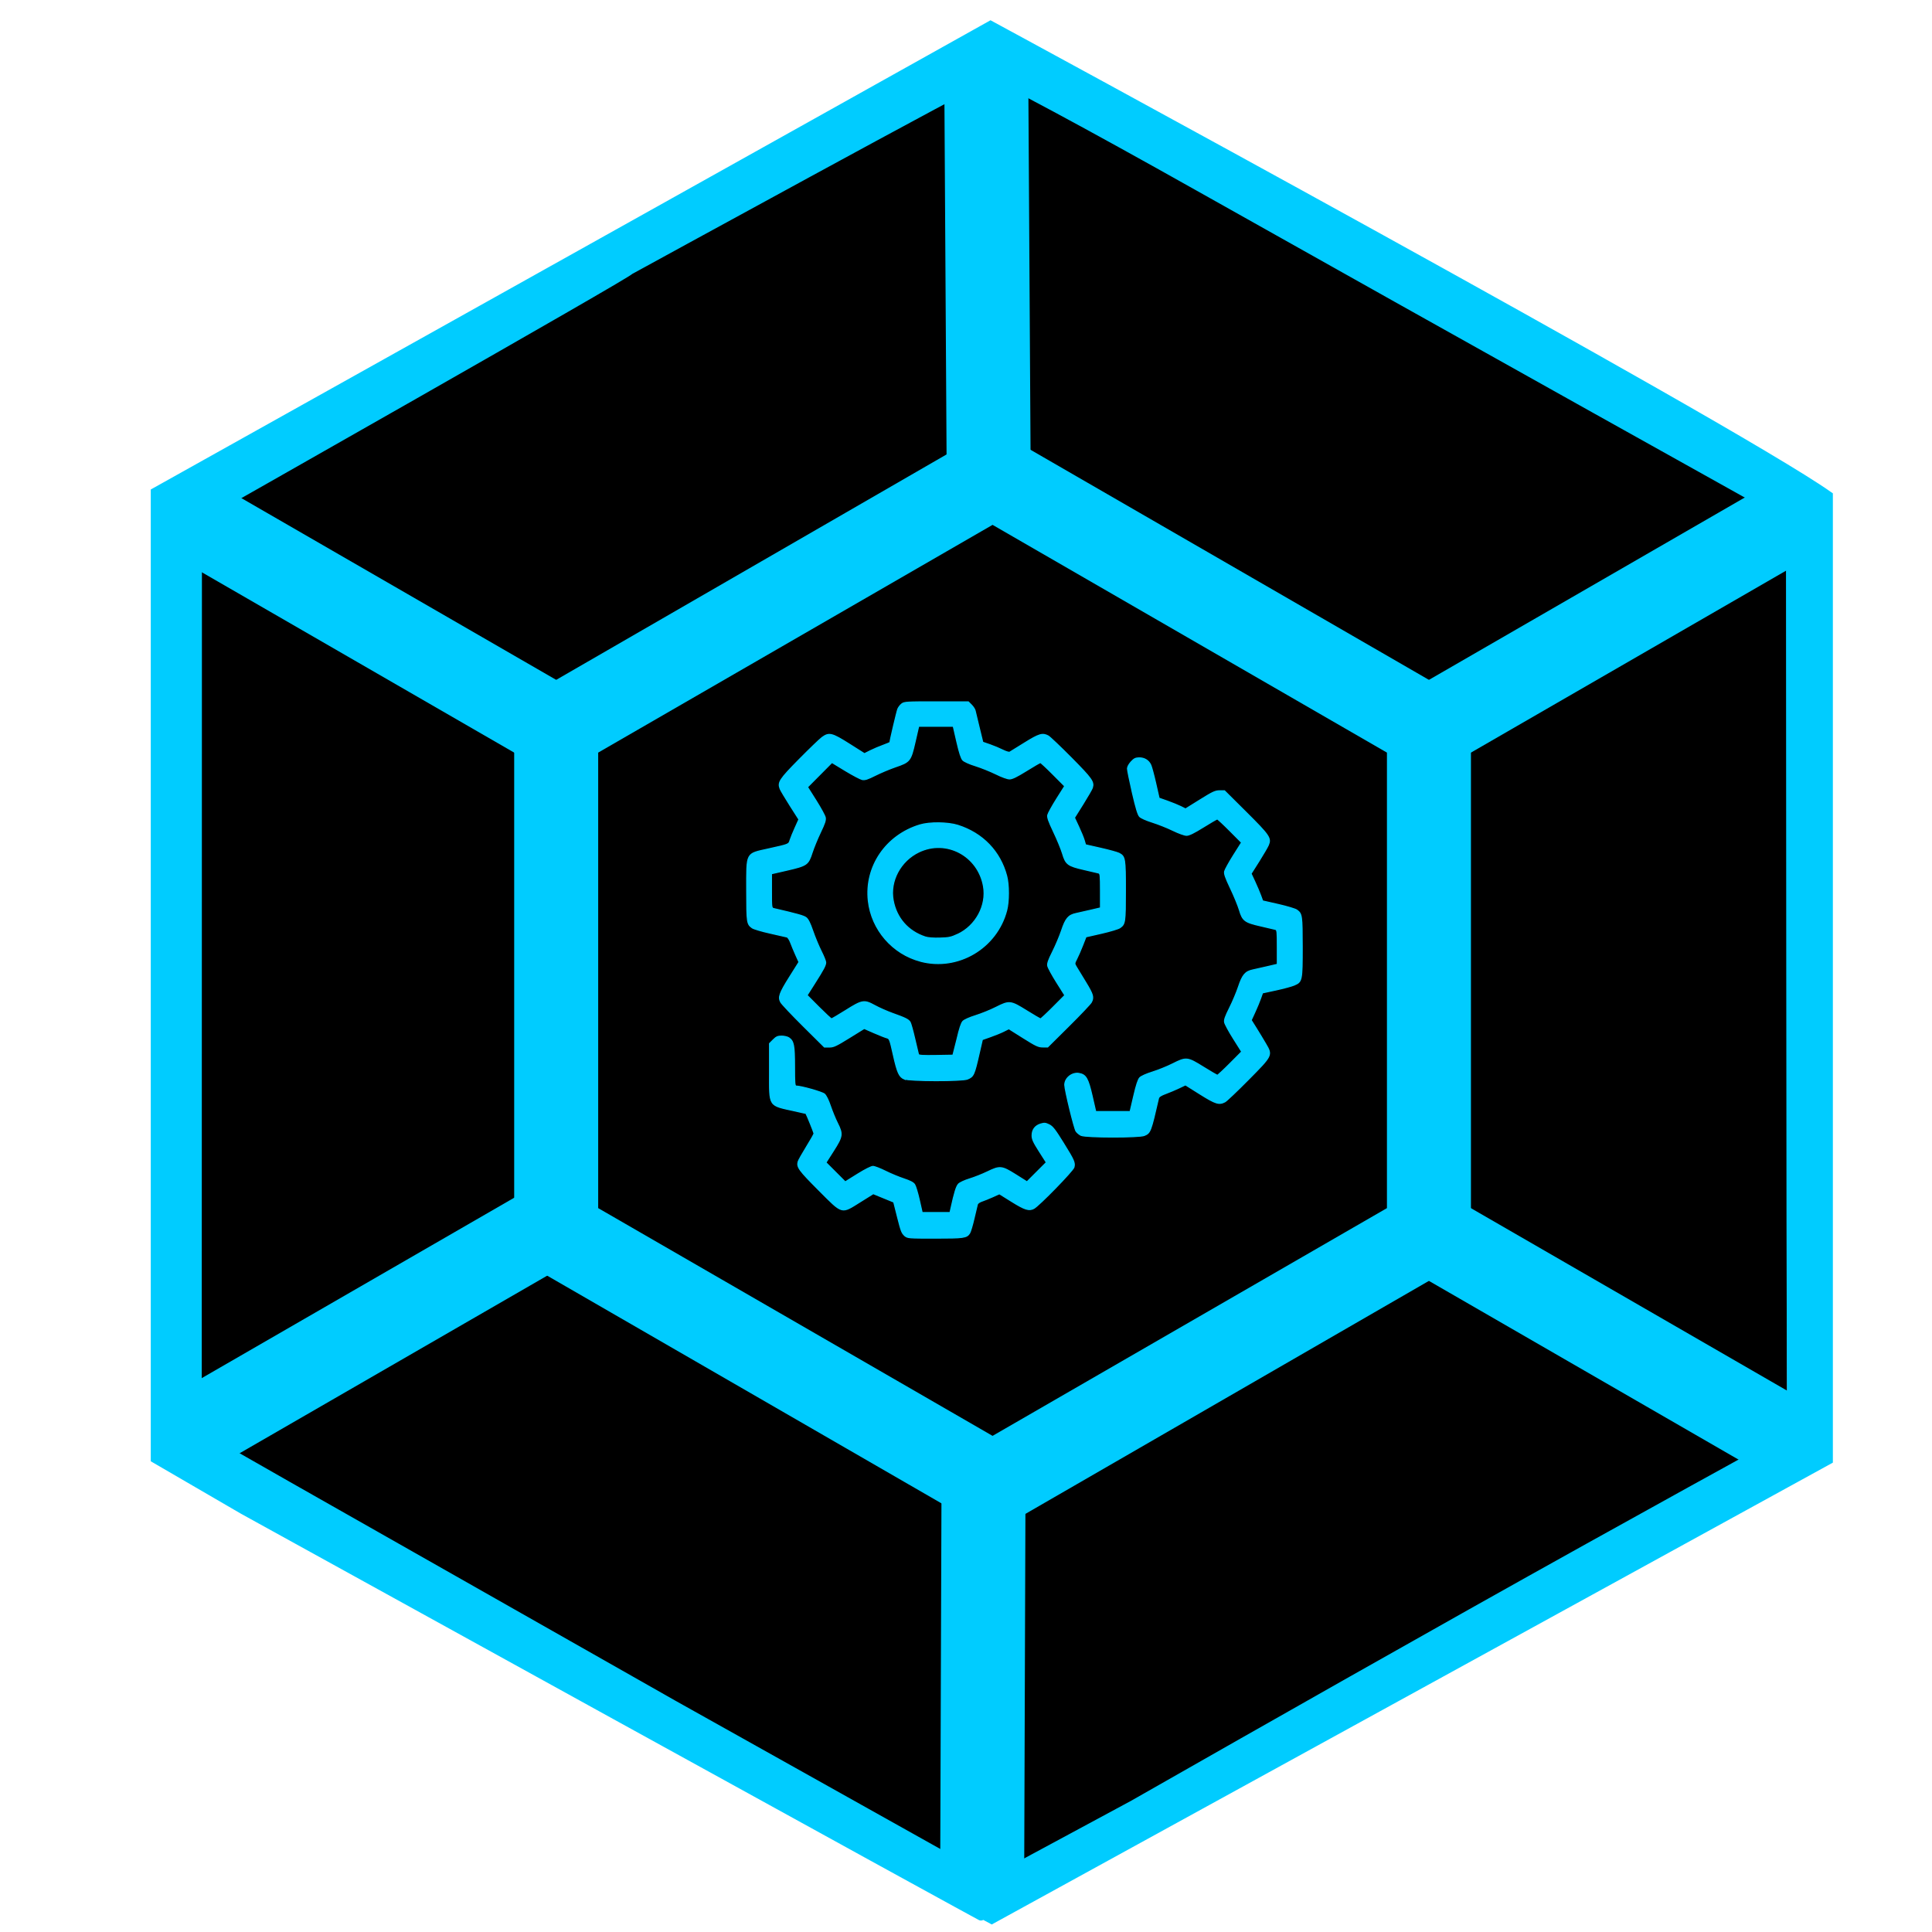
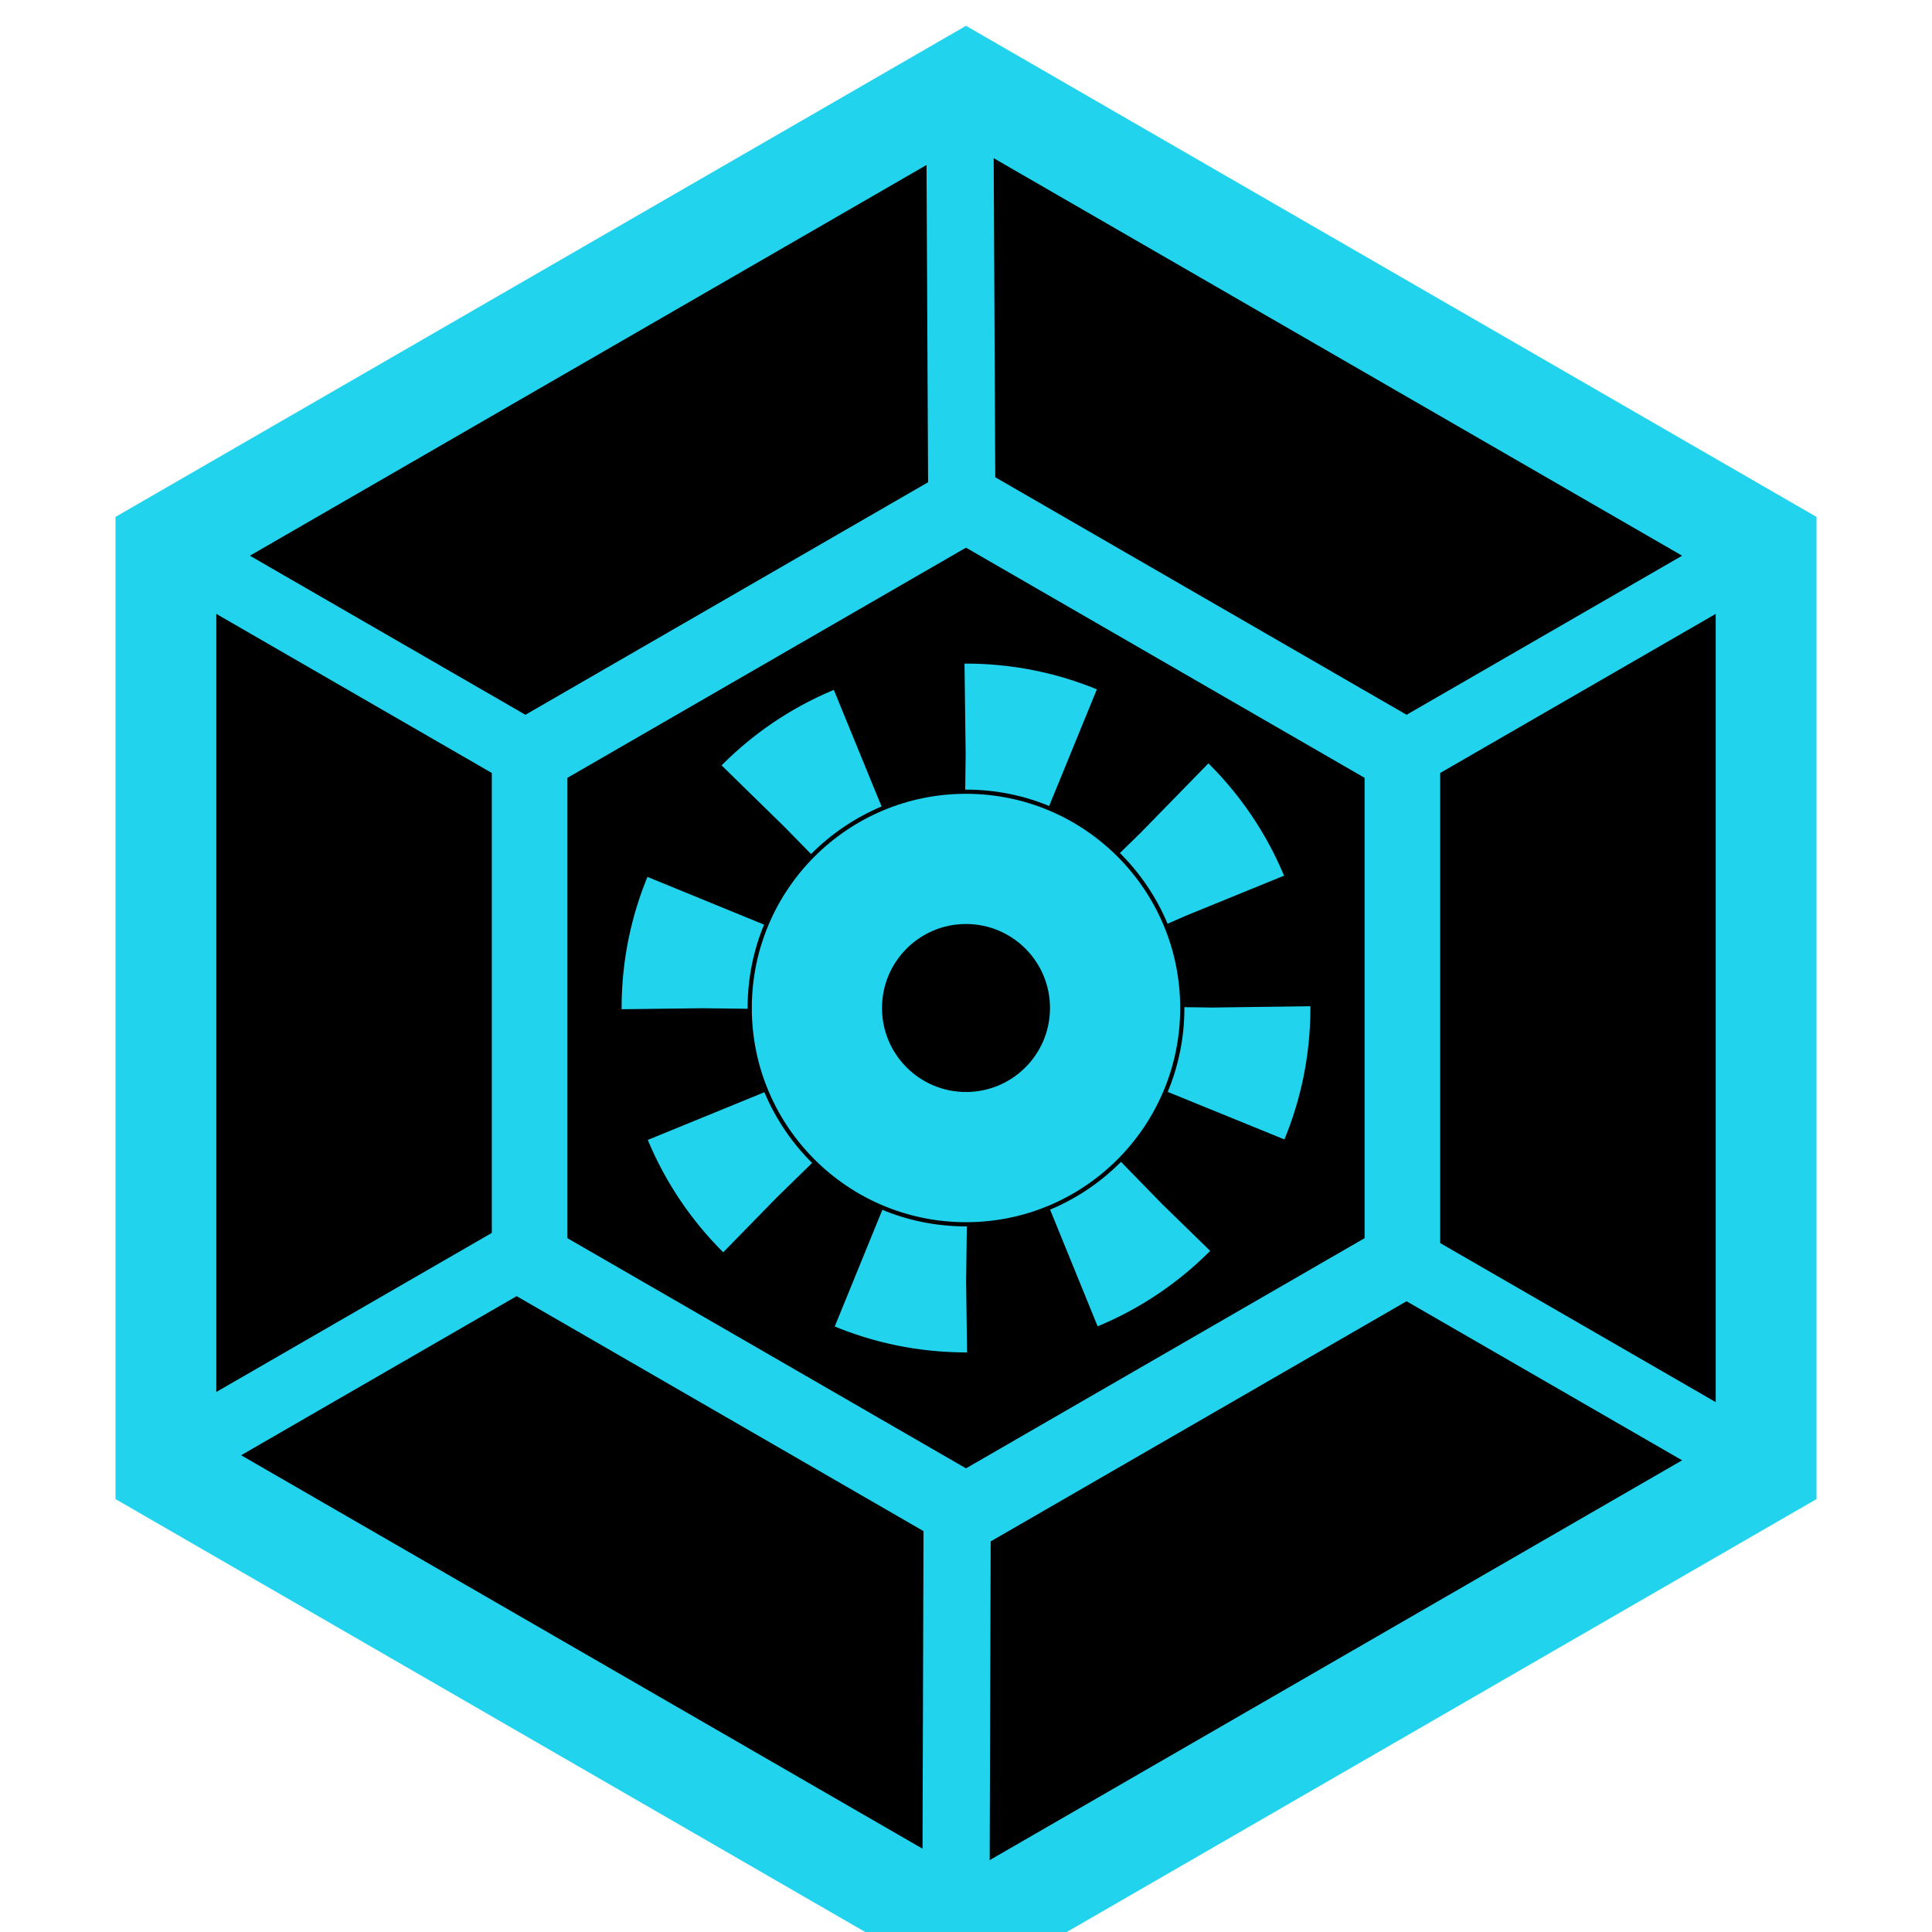
- <svg xmlns="http://www.w3.org/2000/svg" viewBox="9 8 46 46" fill="none" version="1.1" id="svg2" xml:space="preserve">
-   <defs id="defs2" />
-   <path d="M 32.502,9.385 51.552,20.385 v 22 l -19.05,11 -19.05,-11 v -22 z" fill="#f5b323" id="path1" style="fill:#000000;stroke:#000000;stroke-opacity:0;fill-opacity:1" />
-   <g stroke="#171B22" stroke-width="2" stroke-linejoin="miter" id="g4" style="stroke:#00ccff;stroke-opacity:1;fill:#000000;fill-opacity:1" transform="translate(0.6324351,-0.6580227)">
-     <path d="m 32,20 10.39,6 V 38 L 32,44 21.61,38 V 26 Z" id="path2" style="stroke:#00ccff;stroke-opacity:1;fill:#000000;fill-opacity:1" />
-     <path d="M 31.847,9.908 31.908,20 M 51.05,21 42.39,26 m 8.66,17 -8.875,-5.123 m -10.423,15.702 0.033,-9.702 m -19.05,-1 8.66,-5 M 12.95,21 l 8.66,5" id="path4" style="fill:#000000;stroke:#00ccff;stroke-opacity:1;fill-opacity:1" />
-   </g>
-   <g id="g50" transform="matrix(0.2215102,0,0,0.2220201,-197.5631,-96.62597)" style="stroke:#00ccff;stroke-opacity:1;fill:#00ccff">
-     <path d="M 1129.033,627.803 V 524.411 c -10.827,-7.612 -90.04,-50.424 -90.04,-50.424 l -89.767,50.045 v 51.817 51.817 l 9.464,5.489 c 0,0 80.083,44.095 80.191,44.035 z m -124.022,26.338 -41.59,-23.547 -9.713,-5.531 v -5.531 l 0.01,-43.613 0.01,-49.144 c 0,0 46.741,-26.435 46.442,-26.551 0,0 38.315,-20.949 38.872,-20.949 0.556,0 10.61,5.389 22.342,11.976 11.732,6.587 30.842,17.274 42.468,23.75 l 21.137,11.774 0.031,48.595 c 0.029,45.069 0.103,49.825 0.103,49.825 0,0 -17.455,9.542 -34.44,19.065 -16.985,9.523 -36.36,20.55 -36.36,20.55 l -15.391,8.274 -33.919,-18.943 z" style="fill:#00ccff;stroke:#00ccff;stroke-width:0.998;stroke-opacity:1" id="path1-74" />
-   </g>
-   <path style="fill:#00ccff;stroke:#00ccff;stroke-width:0.026;stroke-opacity:1" d="m 30.541,37.417 c -0.066,-0.053 -0.087,-0.108 -0.168,-0.429 l -0.093,-0.368 -0.244,-0.1 -0.244,-0.1 -0.309,0.193 c -0.461,0.288 -0.409,0.302 -0.989,-0.279 -0.469,-0.47 -0.523,-0.544 -0.491,-0.672 0.008,-0.032 0.097,-0.19 0.197,-0.352 0.1,-0.161 0.182,-0.306 0.182,-0.322 0,-0.022 -0.172,-0.448 -0.192,-0.475 -0.002,-0.003 -0.114,-0.029 -0.248,-0.059 -0.66,-0.145 -0.619,-0.083 -0.619,-0.953 l -1.04e-4,-0.655 0.088,-0.088 c 0.073,-0.073 0.107,-0.088 0.201,-0.088 0.063,0 0.14,0.019 0.173,0.042 0.113,0.079 0.132,0.179 0.132,0.681 0,0.394 0.006,0.466 0.038,0.466 0.118,0 0.618,0.141 0.675,0.19 0.04,0.035 0.094,0.143 0.142,0.286 0.043,0.126 0.118,0.309 0.167,0.406 0.131,0.261 0.124,0.315 -0.093,0.655 l -0.181,0.284 0.23,0.23 0.23,0.23 0.295,-0.184 c 0.176,-0.11 0.324,-0.184 0.365,-0.184 0.038,0 0.171,0.051 0.295,0.113 0.124,0.062 0.322,0.144 0.44,0.183 0.153,0.051 0.226,0.089 0.257,0.136 0.024,0.036 0.074,0.201 0.111,0.366 l 0.068,0.3 h 0.332 0.332 l 0.023,-0.103 c 0.083,-0.377 0.128,-0.521 0.178,-0.574 0.032,-0.034 0.144,-0.086 0.264,-0.123 0.115,-0.035 0.306,-0.111 0.424,-0.168 0.299,-0.145 0.341,-0.141 0.671,0.066 l 0.272,0.171 0.231,-0.231 0.231,-0.231 -0.17,-0.267 c -0.14,-0.22 -0.17,-0.287 -0.17,-0.375 0,-0.137 0.073,-0.233 0.206,-0.273 0.085,-0.025 0.114,-0.023 0.199,0.019 0.083,0.041 0.139,0.112 0.339,0.435 0.257,0.414 0.279,0.466 0.252,0.576 -0.02,0.081 -0.834,0.917 -0.955,0.98 -0.115,0.061 -0.214,0.029 -0.53,-0.168 l -0.29,-0.181 -0.16,0.072 c -0.088,0.039 -0.203,0.086 -0.255,0.103 -0.053,0.017 -0.102,0.051 -0.109,0.075 -0.007,0.024 -0.043,0.176 -0.08,0.337 -0.037,0.161 -0.084,0.319 -0.105,0.351 -0.071,0.109 -0.135,0.118 -0.82,0.118 -0.644,-1.28e-4 -0.652,-8.87e-4 -0.727,-0.06 z m 4.206,-2.381 c -0.045,-0.02 -0.102,-0.067 -0.127,-0.104 -0.045,-0.069 -0.266,-0.976 -0.268,-1.099 -0.002,-0.164 0.175,-0.306 0.343,-0.274 0.161,0.03 0.212,0.119 0.307,0.532 l 0.086,0.375 h 0.41 0.41 l 0.087,-0.373 c 0.06,-0.26 0.104,-0.391 0.142,-0.432 0.033,-0.035 0.155,-0.09 0.303,-0.136 0.137,-0.043 0.353,-0.13 0.481,-0.195 0.323,-0.163 0.349,-0.16 0.73,0.077 0.172,0.107 0.322,0.194 0.334,0.194 0.012,0 0.148,-0.126 0.301,-0.28 l 0.279,-0.28 -0.196,-0.311 c -0.108,-0.171 -0.202,-0.345 -0.211,-0.388 -0.012,-0.06 0.014,-0.135 0.117,-0.341 0.073,-0.145 0.168,-0.371 0.212,-0.502 0.095,-0.287 0.163,-0.367 0.342,-0.405 0.073,-0.015 0.234,-0.052 0.358,-0.081 l 0.226,-0.053 v -0.41 c 0,-0.368 -0.004,-0.411 -0.045,-0.422 -0.025,-0.007 -0.183,-0.044 -0.35,-0.082 -0.382,-0.087 -0.432,-0.124 -0.508,-0.381 -0.031,-0.103 -0.126,-0.335 -0.212,-0.515 -0.121,-0.255 -0.152,-0.344 -0.14,-0.402 0.009,-0.04 0.104,-0.212 0.21,-0.381 l 0.194,-0.307 -0.279,-0.28 c -0.153,-0.154 -0.289,-0.28 -0.301,-0.28 -0.012,0 -0.163,0.087 -0.334,0.194 -0.222,0.138 -0.337,0.194 -0.397,0.194 -0.047,0 -0.19,-0.051 -0.325,-0.117 -0.132,-0.065 -0.353,-0.152 -0.489,-0.195 -0.147,-0.046 -0.27,-0.101 -0.303,-0.135 -0.04,-0.042 -0.087,-0.198 -0.172,-0.565 -0.064,-0.279 -0.117,-0.538 -0.117,-0.575 0,-0.04 0.035,-0.105 0.085,-0.16 0.07,-0.076 0.105,-0.094 0.189,-0.096 0.127,-0.003 0.231,0.06 0.281,0.172 0.02,0.045 0.073,0.241 0.117,0.435 l 0.08,0.353 0.199,0.07 c 0.109,0.039 0.251,0.097 0.315,0.128 l 0.116,0.058 0.347,-0.216 c 0.301,-0.188 0.362,-0.216 0.464,-0.216 h 0.117 l 0.513,0.51 c 0.561,0.558 0.6,0.617 0.53,0.783 -0.021,0.049 -0.122,0.222 -0.224,0.384 l -0.187,0.295 0.091,0.196 c 0.05,0.108 0.112,0.254 0.138,0.325 l 0.047,0.129 0.374,0.085 c 0.206,0.047 0.403,0.106 0.439,0.132 0.123,0.089 0.128,0.125 0.129,0.876 3.02e-4,0.805 -0.005,0.83 -0.189,0.909 -0.059,0.026 -0.254,0.078 -0.432,0.117 l -0.324,0.07 -0.047,0.133 c -0.026,0.073 -0.086,0.219 -0.135,0.325 l -0.088,0.192 0.122,0.195 c 0.067,0.107 0.167,0.273 0.223,0.369 0.16,0.273 0.16,0.272 -0.417,0.855 -0.265,0.268 -0.514,0.504 -0.552,0.524 -0.141,0.074 -0.221,0.049 -0.591,-0.183 l -0.35,-0.22 -0.153,0.073 c -0.084,0.04 -0.226,0.1 -0.315,0.133 -0.117,0.043 -0.165,0.075 -0.174,0.114 -0.183,0.798 -0.193,0.824 -0.337,0.884 -0.125,0.052 -1.382,0.051 -1.502,-0.001 z M 30.533,33.692 c -0.124,-0.054 -0.167,-0.149 -0.263,-0.577 -0.082,-0.368 -0.09,-0.389 -0.154,-0.405 -0.037,-0.009 -0.174,-0.063 -0.304,-0.12 l -0.236,-0.103 -0.357,0.221 c -0.31,0.192 -0.372,0.221 -0.473,0.221 h -0.117 l -0.501,-0.497 c -0.276,-0.274 -0.519,-0.531 -0.54,-0.573 -0.062,-0.118 -0.03,-0.21 0.211,-0.594 l 0.225,-0.358 -0.077,-0.171 c -0.042,-0.094 -0.097,-0.226 -0.122,-0.293 -0.025,-0.067 -0.064,-0.127 -0.087,-0.134 -0.023,-0.007 -0.205,-0.048 -0.404,-0.092 -0.199,-0.044 -0.391,-0.101 -0.426,-0.127 -0.123,-0.089 -0.128,-0.125 -0.129,-0.881 -3.02e-4,-0.929 -0.029,-0.874 0.516,-0.996 0.502,-0.112 0.484,-0.104 0.518,-0.213 0.017,-0.053 0.071,-0.185 0.12,-0.293 l 0.089,-0.197 -0.211,-0.331 c -0.116,-0.182 -0.222,-0.361 -0.236,-0.397 -0.059,-0.156 -0.016,-0.222 0.452,-0.697 0.244,-0.247 0.489,-0.483 0.544,-0.524 0.167,-0.123 0.233,-0.108 0.649,0.155 l 0.362,0.229 0.142,-0.071 c 0.078,-0.039 0.215,-0.097 0.304,-0.129 0.089,-0.032 0.162,-0.064 0.162,-0.071 0,-0.039 0.162,-0.729 0.186,-0.789 0.015,-0.04 0.057,-0.095 0.093,-0.123 0.061,-0.048 0.108,-0.051 0.825,-0.051 h 0.761 l 0.074,0.074 c 0.041,0.041 0.081,0.102 0.088,0.136 0.008,0.034 0.052,0.217 0.098,0.407 l 0.084,0.345 0.168,0.058 c 0.092,0.032 0.229,0.089 0.305,0.127 0.075,0.038 0.151,0.061 0.168,0.052 0.017,-0.01 0.178,-0.109 0.357,-0.221 0.344,-0.214 0.424,-0.238 0.56,-0.166 0.038,0.02 0.286,0.256 0.551,0.523 0.494,0.5 0.543,0.569 0.5,0.712 -0.01,0.032 -0.11,0.205 -0.222,0.385 l -0.204,0.326 0.101,0.217 c 0.056,0.119 0.115,0.265 0.132,0.323 l 0.031,0.106 0.362,0.082 c 0.199,0.045 0.395,0.099 0.436,0.12 0.144,0.074 0.152,0.122 0.151,0.895 -3.01e-4,0.751 -0.006,0.788 -0.129,0.876 -0.036,0.026 -0.232,0.085 -0.437,0.132 l -0.373,0.085 -0.081,0.207 c -0.045,0.114 -0.107,0.257 -0.139,0.318 -0.057,0.111 -0.057,0.112 -0.008,0.194 0.027,0.045 0.127,0.209 0.221,0.363 0.178,0.292 0.197,0.358 0.135,0.476 -0.02,0.038 -0.262,0.294 -0.538,0.567 l -0.501,0.497 h -0.118 c -0.103,0 -0.161,-0.027 -0.463,-0.217 l -0.345,-0.217 -0.117,0.059 c -0.064,0.033 -0.206,0.091 -0.315,0.129 l -0.198,0.07 -0.069,0.301 c -0.125,0.549 -0.138,0.578 -0.287,0.64 -0.125,0.052 -1.382,0.05 -1.502,-0.003 z M 31.784,32.75 c 0.06,-0.26 0.104,-0.391 0.142,-0.432 0.033,-0.035 0.155,-0.09 0.303,-0.136 0.137,-0.043 0.353,-0.13 0.481,-0.195 0.323,-0.163 0.349,-0.16 0.73,0.077 0.172,0.107 0.322,0.194 0.334,0.194 0.012,0 0.148,-0.126 0.301,-0.28 l 0.279,-0.28 -0.196,-0.311 c -0.108,-0.171 -0.202,-0.345 -0.211,-0.388 -0.012,-0.06 0.014,-0.135 0.117,-0.341 0.073,-0.145 0.168,-0.371 0.212,-0.502 0.095,-0.287 0.163,-0.367 0.342,-0.405 0.073,-0.015 0.234,-0.052 0.358,-0.081 l 0.226,-0.053 v -0.41 c 0,-0.368 -0.004,-0.411 -0.045,-0.422 -0.025,-0.007 -0.183,-0.044 -0.35,-0.082 -0.382,-0.087 -0.432,-0.124 -0.508,-0.381 -0.031,-0.103 -0.126,-0.335 -0.212,-0.515 -0.121,-0.255 -0.152,-0.344 -0.14,-0.402 0.009,-0.04 0.104,-0.212 0.21,-0.381 l 0.194,-0.307 -0.279,-0.28 c -0.153,-0.154 -0.289,-0.28 -0.301,-0.28 -0.012,0 -0.163,0.087 -0.334,0.194 -0.229,0.142 -0.336,0.194 -0.4,0.194 -0.052,0 -0.183,-0.047 -0.324,-0.117 -0.13,-0.064 -0.348,-0.152 -0.485,-0.195 -0.149,-0.046 -0.271,-0.101 -0.304,-0.136 -0.038,-0.04 -0.081,-0.172 -0.141,-0.432 l -0.086,-0.374 h -0.412 -0.412 l -0.086,0.375 c -0.104,0.453 -0.12,0.474 -0.469,0.593 -0.134,0.046 -0.348,0.136 -0.476,0.2 -0.182,0.092 -0.249,0.113 -0.312,0.101 -0.044,-0.009 -0.224,-0.104 -0.401,-0.211 l -0.321,-0.195 -0.291,0.293 -0.291,0.293 0.204,0.323 c 0.112,0.178 0.211,0.359 0.219,0.403 0.012,0.063 -0.013,0.138 -0.114,0.349 -0.071,0.148 -0.16,0.365 -0.198,0.481 -0.093,0.291 -0.122,0.312 -0.59,0.42 l -0.379,0.087 v 0.409 c 0,0.403 8.89e-4,0.409 0.058,0.422 0.557,0.129 0.708,0.171 0.765,0.214 0.049,0.037 0.094,0.125 0.161,0.319 0.051,0.148 0.141,0.364 0.2,0.481 0.059,0.117 0.107,0.237 0.107,0.266 0,0.07 -0.048,0.16 -0.264,0.501 l -0.179,0.282 0.279,0.28 c 0.154,0.154 0.29,0.28 0.303,0.28 0.013,0 0.164,-0.089 0.336,-0.197 0.396,-0.249 0.44,-0.257 0.692,-0.119 0.104,0.057 0.294,0.141 0.422,0.187 0.306,0.109 0.383,0.147 0.421,0.209 0.017,0.028 0.067,0.205 0.11,0.393 0.043,0.188 0.083,0.357 0.089,0.375 0.009,0.025 0.106,0.031 0.416,0.026 l 0.405,-0.007 z m -0.864,-1.863 c -0.669,-0.175 -1.168,-0.752 -1.245,-1.437 -0.091,-0.815 0.417,-1.564 1.228,-1.809 0.231,-0.07 0.667,-0.065 0.903,0.01 0.59,0.187 1.009,0.622 1.163,1.208 0.055,0.209 0.055,0.602 5e-5,0.814 -0.234,0.9 -1.158,1.448 -2.049,1.215 z m 0.88,-0.639 c 0.437,-0.205 0.697,-0.689 0.617,-1.146 -0.128,-0.729 -0.885,-1.131 -1.539,-0.817 -0.44,0.211 -0.697,0.694 -0.612,1.151 0.078,0.423 0.353,0.737 0.764,0.873 0.064,0.021 0.196,0.032 0.349,0.027 0.214,-0.006 0.268,-0.018 0.421,-0.089 z" id="path3" />
+ <svg xmlns="http://www.w3.org/2000/svg" viewBox="9 8 46 46" fill="none">
+   <path d="M32 10 51.05 21v22L32 54 12.95 43V21Z" fill="#000000" stroke="#22d3ee" stroke-width="2.4" />
+   <path d="M32 20 42.39 26v12L32 44 21.61 38V26Z" fill="#000000" stroke="#22d3ee" stroke-width="1.8" />
+   <path d="M 31.85,9.91 31.9,20 M 51.05,21 42.39,26 m 8.66,17 -8.87,-5.12 m -10.42,15.7 0.03,-9.7 m -19.05,-1 8.66,-5 M 12.95,21 l 8.66,5" stroke="#22d3ee" stroke-width="1.6" fill="none" />
+   <circle cx="32" cy="32" r="6.7" fill="none" stroke="#22d3ee" stroke-width="3" stroke-dasharray="2.63 2.63" />
+   <circle cx="32" cy="32" r="5.1" fill="#22d3ee" />
+   <circle cx="32" cy="32" r="2" fill="#000000" />
</svg>
